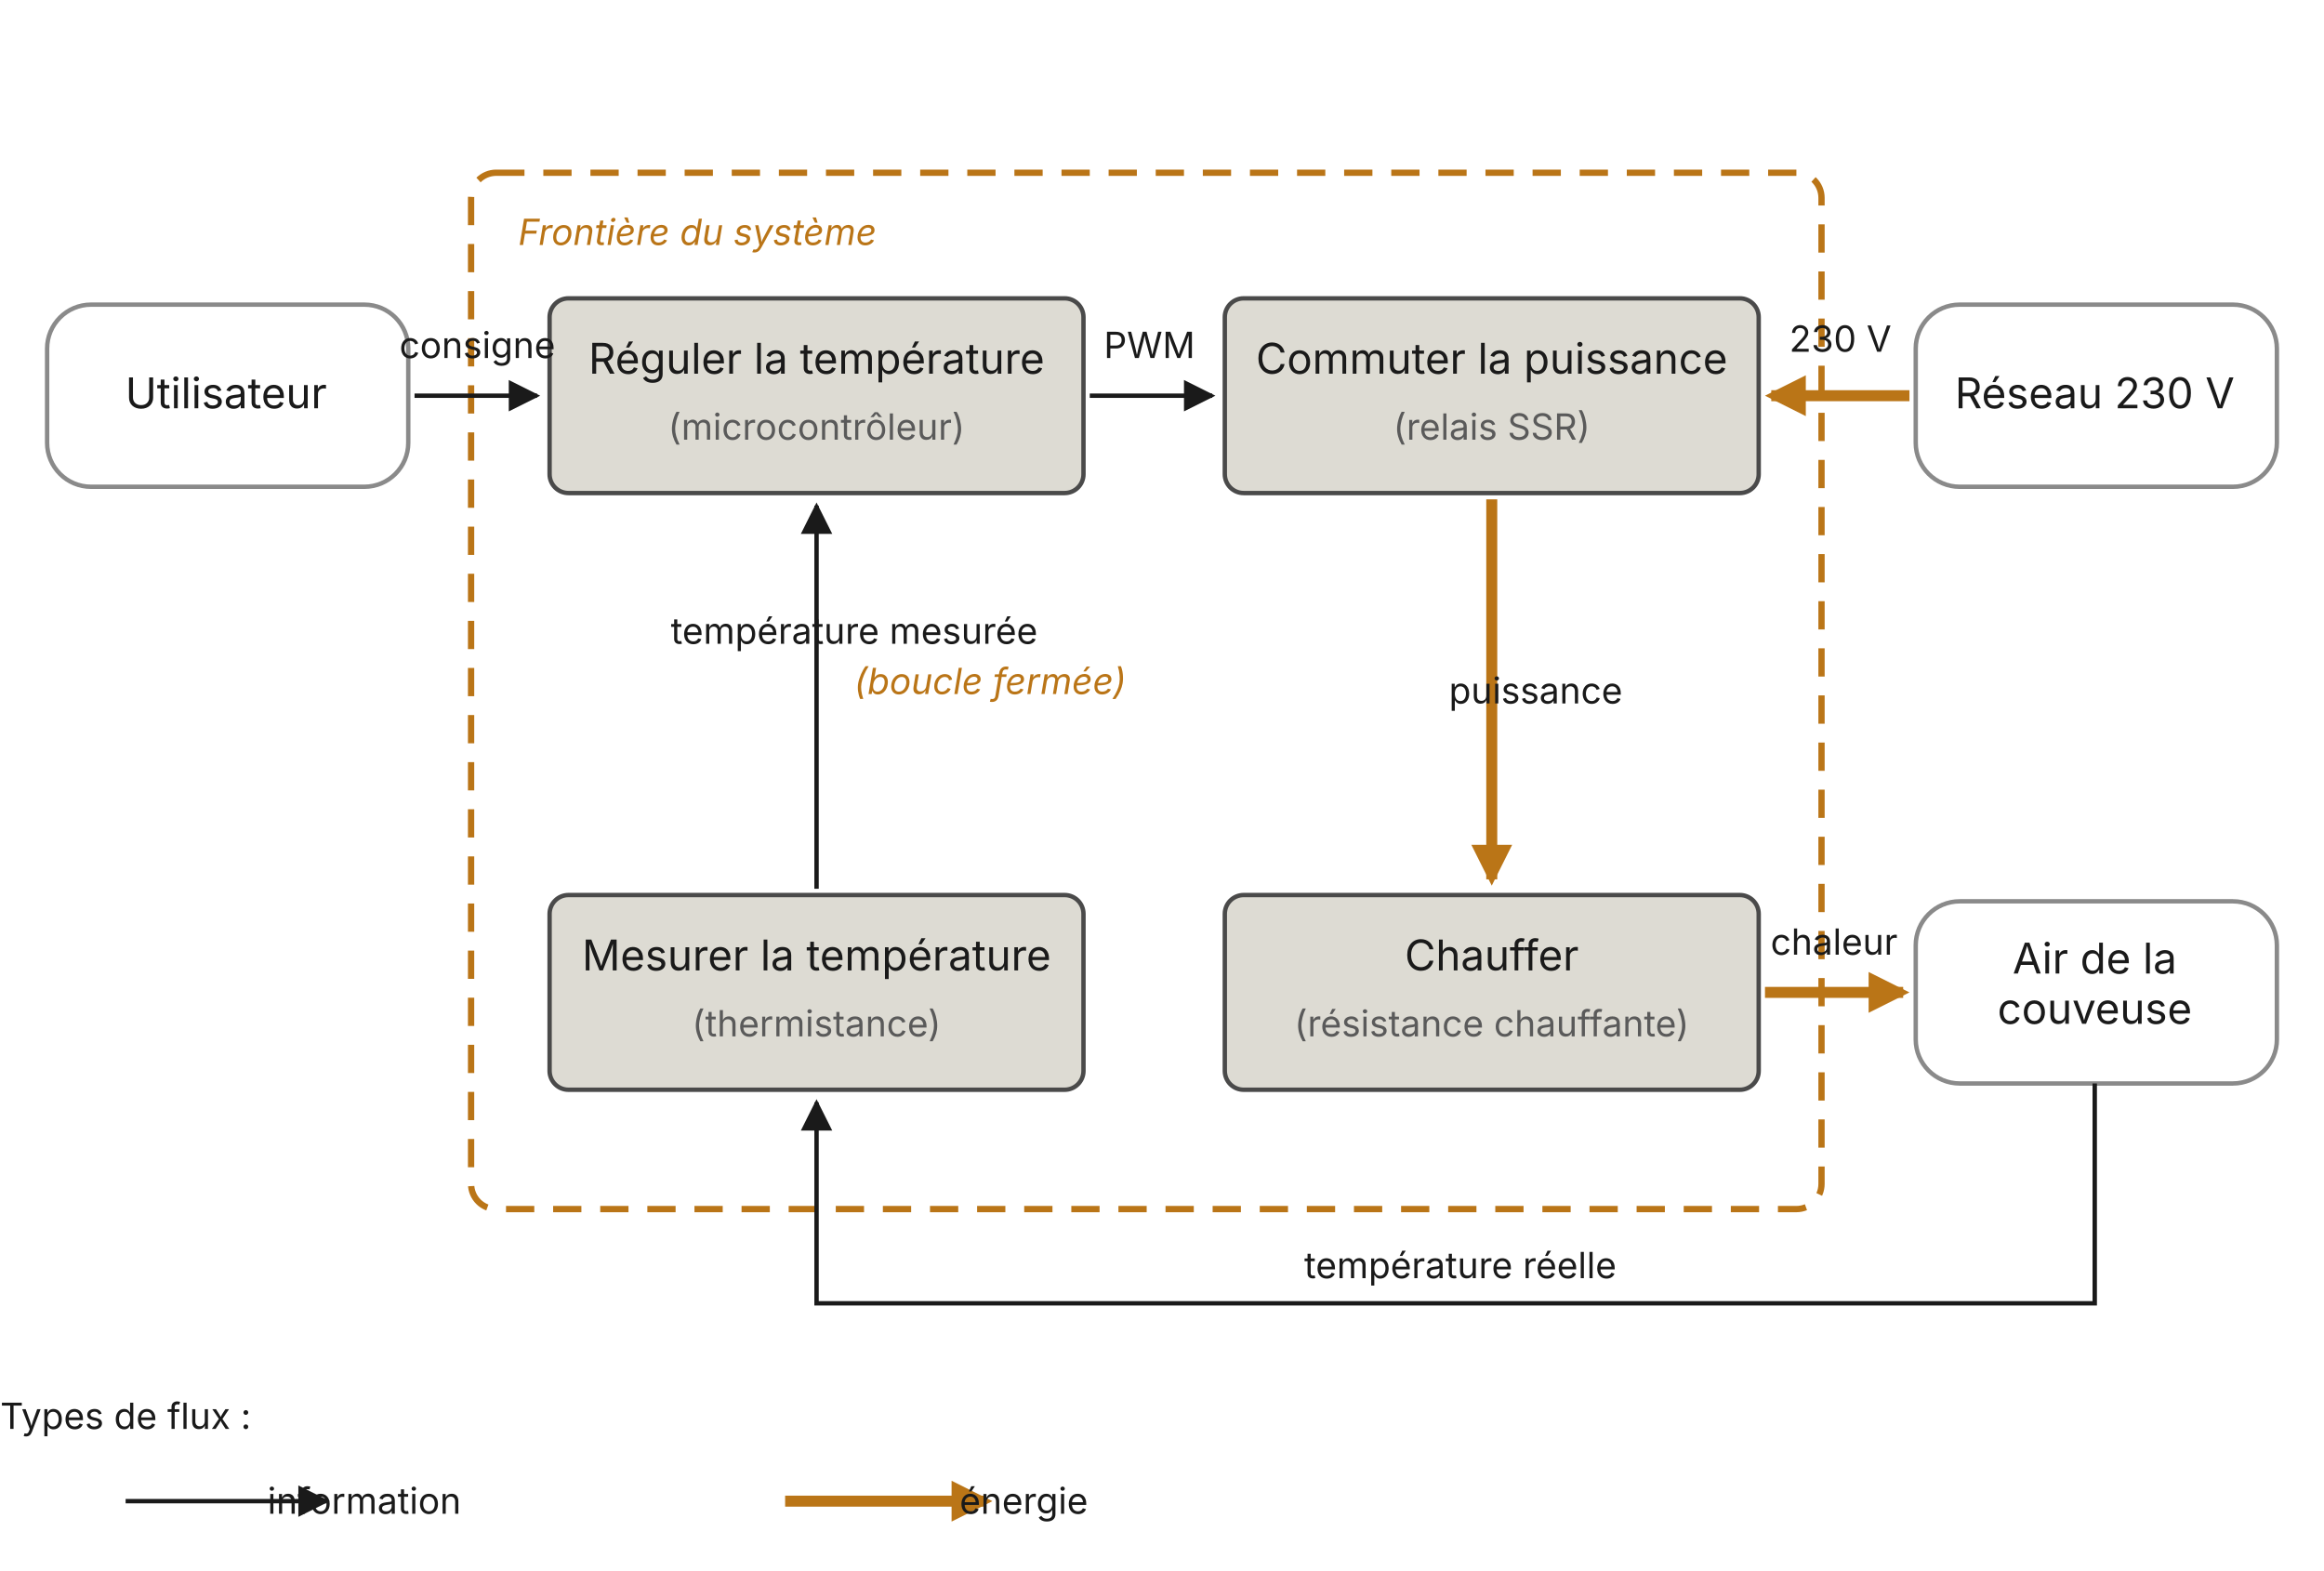
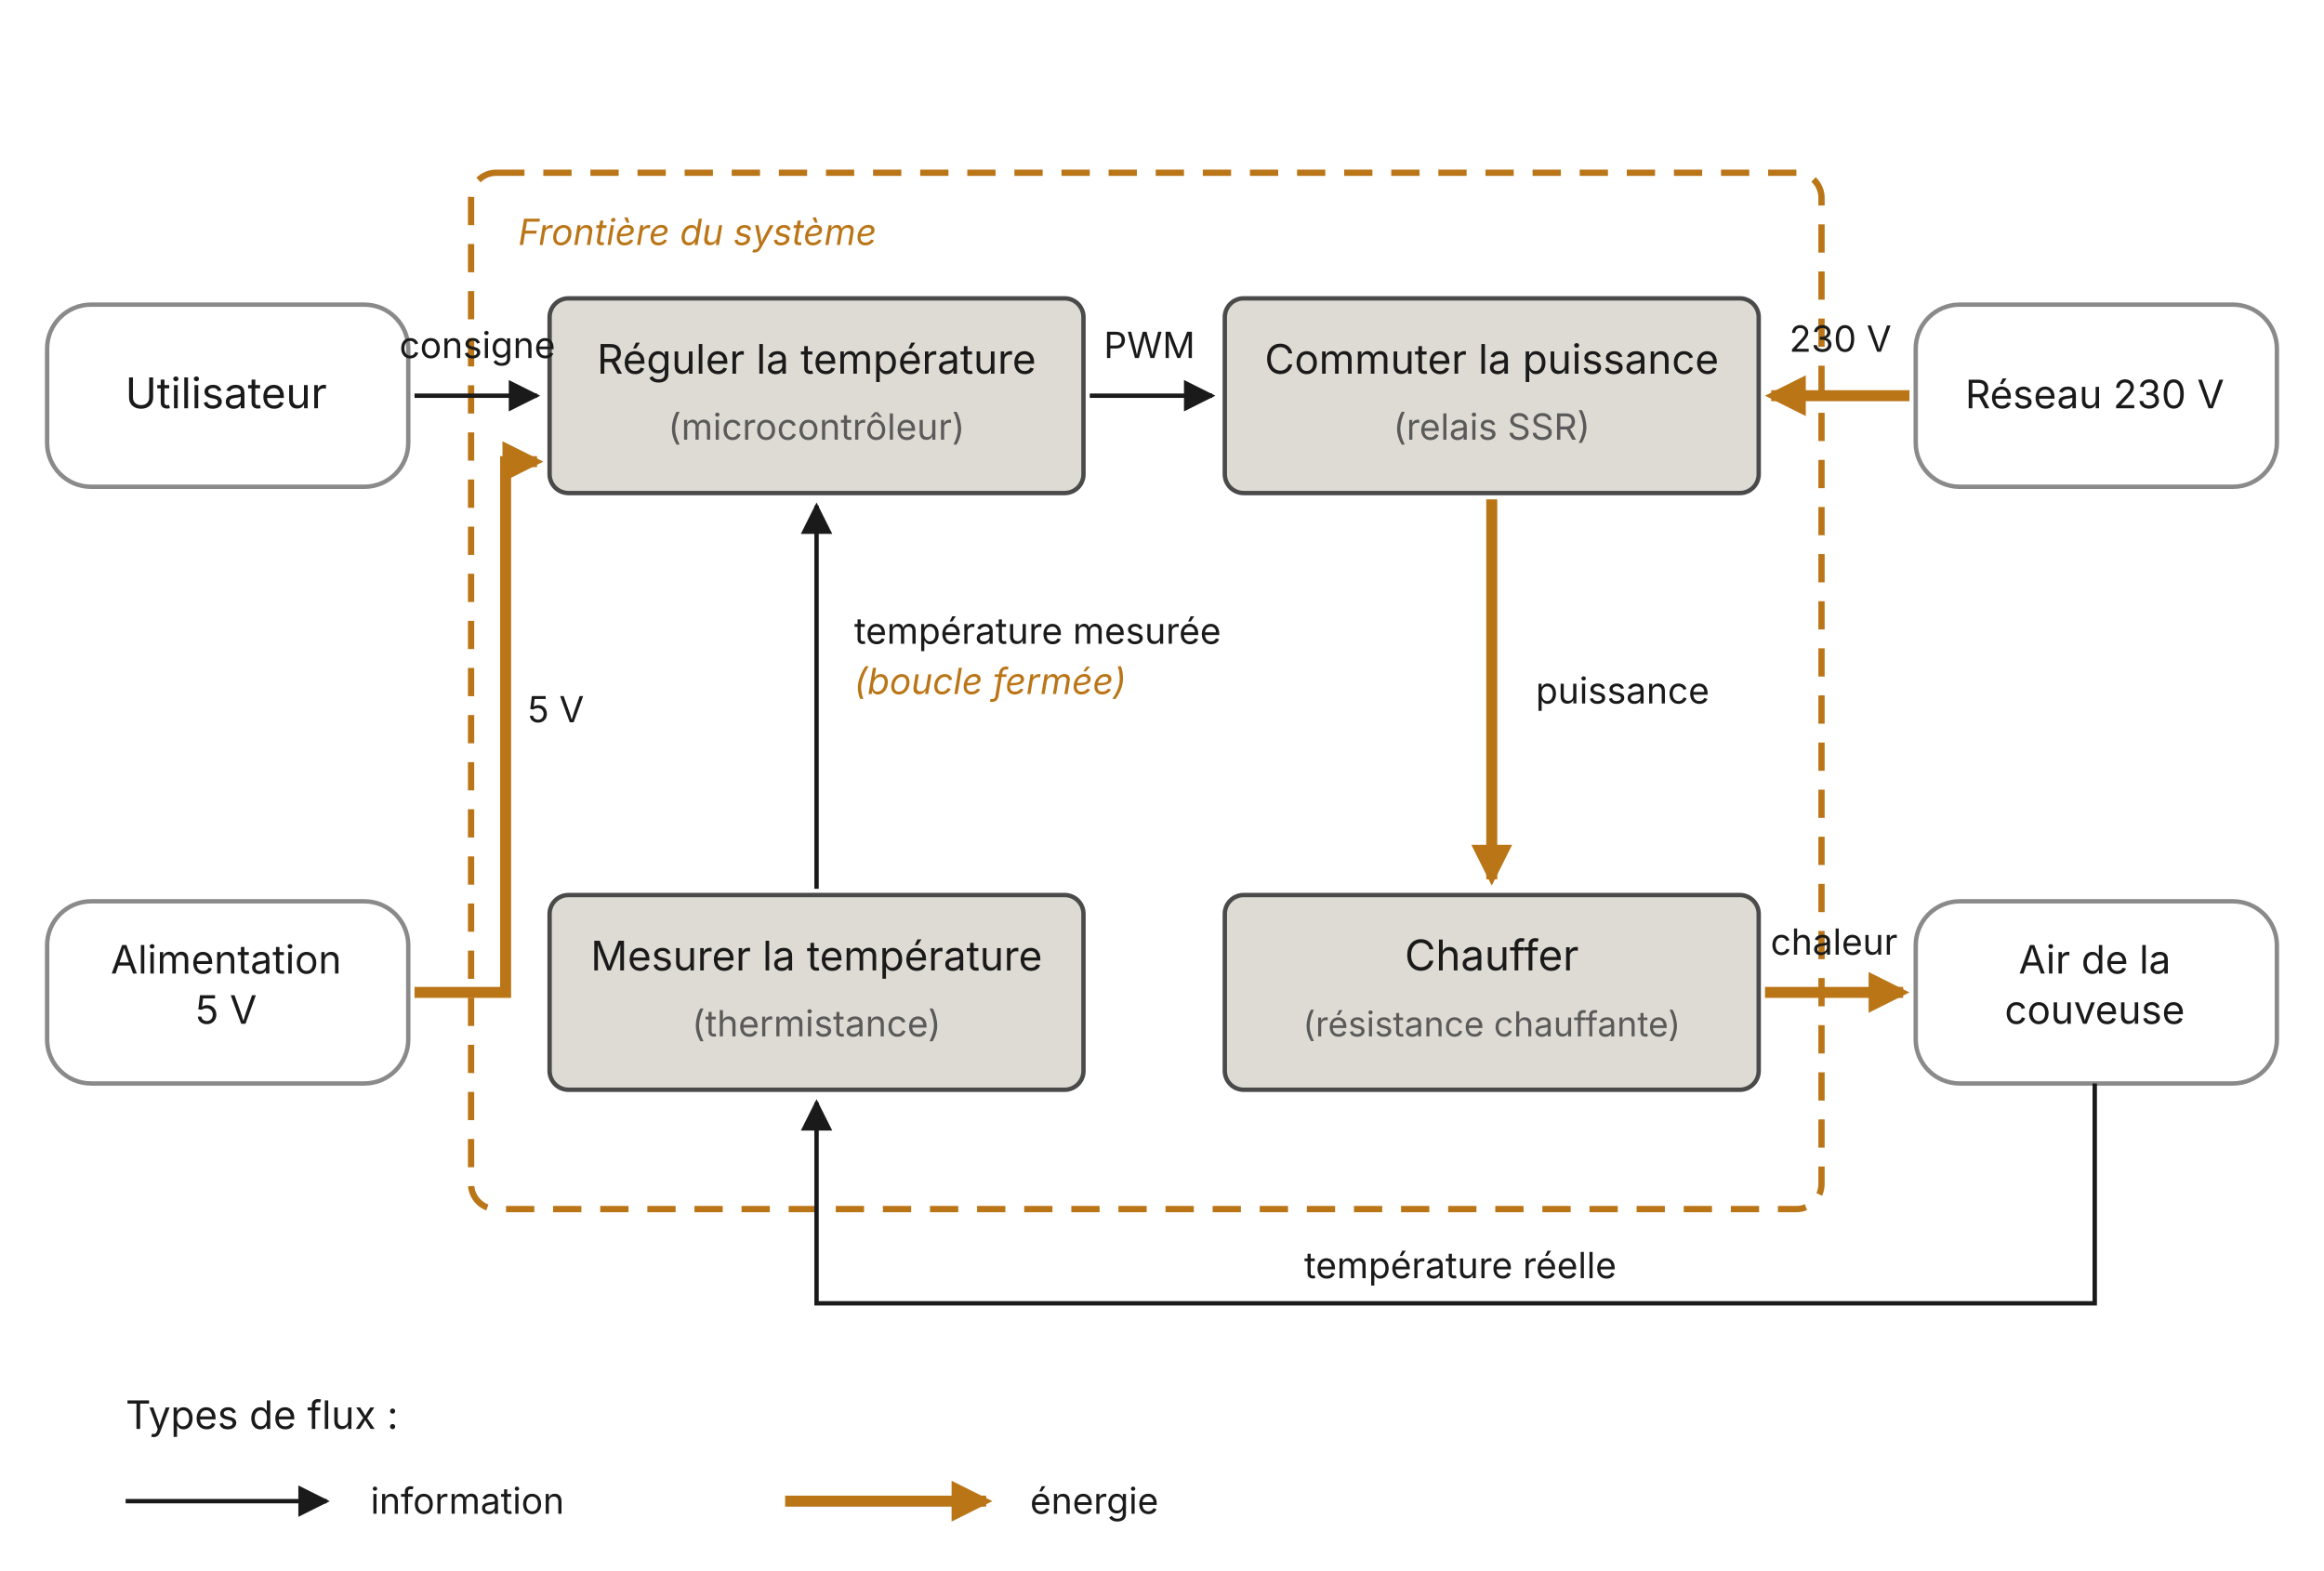
<svg xmlns="http://www.w3.org/2000/svg" viewBox="0 0 740 500" font-family="system-ui, -apple-system, 'Segoe UI', sans-serif">
  <defs>
    <style>
      .blk { fill:#DDDBD3; stroke:#4a4a4a; stroke-width:1.4; }
      .env { fill:none; stroke:#8a8a8a; stroke-width:1.4; }
      .frt { fill:none; stroke:#BA7517; stroke-width:2; stroke-dasharray:9 6; }
-       .t  { font-size:13.5px; fill:#1a1a1a; text-anchor:middle; }
-       .ts { font-size:11.5px; fill:#5a5a5a; text-anchor:middle; }
-       .tl { font-size:11.5px; fill:#1a1a1a; text-anchor:middle; }
+       .t  { font-size:13.5px; fill:#1a1a1a; }
+       .ts { font-size:11.5px; fill:#5a5a5a; }
+       .tl { font-size:11.5px; fill:#1a1a1a; }
      .ti { font-size:11.5px; font-style:italic; fill:#BA7517; }
      .fi { stroke:#1a1a1a; stroke-width:1.4; fill:none; }
      .fe { stroke:#BA7517; stroke-width:3.5; fill:none; }
      .mi { fill:#1a1a1a; }
      .me { fill:#BA7517; }
      @media (prefers-color-scheme: dark) {
        .blk { fill:#3b3b3b; stroke:#9a9a9a; }
        .env { stroke:#9a9a9a; }
        .frt { stroke:#D9913B; }
        .t, .tl { fill:#DDDBD3; }
        .ts { fill:#b0b0b0; }
        .ti { fill:#D9913B; }
        .fi { stroke:#DDDBD3; }
        .fe { stroke:#D9913B; }
        .mi { fill:#DDDBD3; }
        .me { fill:#D9913B; }
      }
    </style>
    <marker id="ai" markerUnits="userSpaceOnUse" markerWidth="11" markerHeight="11" refX="9" refY="5" orient="auto">
      <path class="mi" d="M0,0 L10,5 L0,10 Z" />
    </marker>
    <marker id="ae" markerUnits="userSpaceOnUse" markerWidth="14" markerHeight="14" refX="11" refY="6.5" orient="auto">
      <path class="me" d="M0,0 L13,6.5 L0,13 Z" />
    </marker>
  </defs>
  <rect class="frt" x="150" y="55" width="430" height="330" rx="8" />
-   <text class="ti" x="165" y="78">Frontière du système</text>
+   <text class="ti" x="165" y="78" text-anchor="start">Frontière du système</text>
  <rect class="env" x="15" y="97" width="115" height="58" rx="14" />
-   <text class="t" x="72" y="130">Utilisateur</text>
+   <text class="t" x="72" y="130" text-anchor="middle">Utilisateur</text>
  <rect class="env" x="610" y="97" width="115" height="58" rx="14" />
-   <text class="t" x="667" y="130" font-size="12.5">Réseau 230 V</text>
+   <text class="t" x="667" y="130" text-anchor="middle" style="font-size:12.5px">Réseau 230 V</text>
+   <rect class="env" x="15" y="287" width="115" height="58" rx="14" />
+   <text class="t" x="72" y="310" text-anchor="middle" style="font-size:12.5px">Alimentation</text>
+   <text class="t" x="72" y="326" text-anchor="middle" style="font-size:12.5px">5 V</text>
  <rect class="env" x="610" y="287" width="115" height="58" rx="14" />
-   <text class="t" x="667" y="310" font-size="12.5">Air de la</text>
-   <text class="t" x="667" y="326" font-size="12.5">couveuse</text>
+   <text class="t" x="667" y="310" text-anchor="middle" style="font-size:12.5px">Air de la</text>
+   <text class="t" x="667" y="326" text-anchor="middle" style="font-size:12.5px">couveuse</text>
  <rect class="blk" x="175" y="95" width="170" height="62" rx="6" />
-   <text class="t" x="260" y="119" font-size="13">Réguler la température</text>
-   <text class="ts" x="260" y="140">(microcontrôleur)</text>
+   <text class="t" x="260" y="119" text-anchor="middle" style="font-size:13px">Réguler la température</text>
+   <text class="ts" x="260" y="140" text-anchor="middle">(microcontrôleur)</text>
  <rect class="blk" x="390" y="95" width="170" height="62" rx="6" />
-   <text class="t" x="475" y="119" font-size="13">Commuter la puissance</text>
-   <text class="ts" x="475" y="140">(relais SSR)</text>
+   <text class="t" x="475" y="119" text-anchor="middle" style="font-size:13px">Commuter la puissance</text>
+   <text class="ts" x="475" y="140" text-anchor="middle">(relais SSR)</text>
  <rect class="blk" x="390" y="285" width="170" height="62" rx="6" />
-   <text class="t" x="475" y="309">Chauffer</text>
-   <text class="ts" x="475" y="330" font-size="11">(résistance chauffante)</text>
+   <text class="t" x="475" y="309" text-anchor="middle">Chauffer</text>
+   <text class="ts" x="475" y="330" text-anchor="middle" style="font-size:11px">(résistance chauffante)</text>
  <rect class="blk" x="175" y="285" width="170" height="62" rx="6" />
-   <text class="t" x="260" y="309" font-size="13">Mesurer la température</text>
-   <text class="ts" x="260" y="330">(thermistance)</text>
+   <text class="t" x="260" y="309" text-anchor="middle" style="font-size:13px">Mesurer la température</text>
+   <text class="ts" x="260" y="330" text-anchor="middle">(thermistance)</text>
  <line class="fi" x1="132" y1="126" x2="171" y2="126" marker-end="url(#ai)" />
-   <text class="tl" x="152" y="114">consigne</text>
+   <text class="tl" x="152" y="114" text-anchor="middle">consigne</text>
  <line class="fi" x1="347" y1="126" x2="386" y2="126" marker-end="url(#ai)" />
-   <text class="tl" x="366" y="114">PWM</text>
+   <text class="tl" x="366" y="114" text-anchor="middle">PWM</text>
  <line class="fe" x1="608" y1="126" x2="564" y2="126" marker-end="url(#ae)" />
-   <text class="tl" x="586" y="112">230 V</text>
+   <text class="tl" x="586" y="112" text-anchor="middle">230 V</text>
+   <polyline class="fe" points="132,316 161,316 161,147 171,147" marker-end="url(#ae)" />
+   <text class="tl" x="168" y="230" text-anchor="start">5 V</text>
  <line class="fe" x1="475" y1="159" x2="475" y2="280" marker-end="url(#ae)" />
  <text class="tl" x="489" y="224" text-anchor="start">puissance</text>
  <line class="fe" x1="562" y1="316" x2="606" y2="316" marker-end="url(#ae)" />
-   <text class="tl" x="584" y="304">chaleur</text>
+   <text class="tl" x="584" y="304" text-anchor="middle">chaleur</text>
  <polyline class="fi" points="667,345 667,415 260,415 260,351" marker-end="url(#ai)" />
-   <text class="tl" x="465" y="407">température réelle</text>
+   <text class="tl" x="465" y="407" text-anchor="middle">température réelle</text>
  <line class="fi" x1="260" y1="283" x2="260" y2="161" marker-end="url(#ai)" />
  <text class="tl" x="272" y="205" text-anchor="start">température mesurée</text>
  <text class="ti" x="272" y="221" text-anchor="start">(boucle fermée)</text>
-   <text class="tl" x="40" y="455" text-anchor="start" font-size="12.5">Types de flux :</text>
+   <text class="tl" x="40" y="455" text-anchor="start" style="font-size:12.5px">Types de flux :</text>
  <line class="fi" x1="40" y1="478" x2="104" y2="478" marker-end="url(#ai)" />
-   <text class="tl" x="116" y="482" text-anchor="start">information</text>
+   <text class="tl" x="118" y="482" text-anchor="start">information</text>
  <line class="fe" x1="250" y1="478" x2="314" y2="478" marker-end="url(#ae)" />
-   <text class="tl" x="326" y="482" text-anchor="start">énergie</text>
+   <text class="tl" x="328" y="482" text-anchor="start">énergie</text>
</svg>
